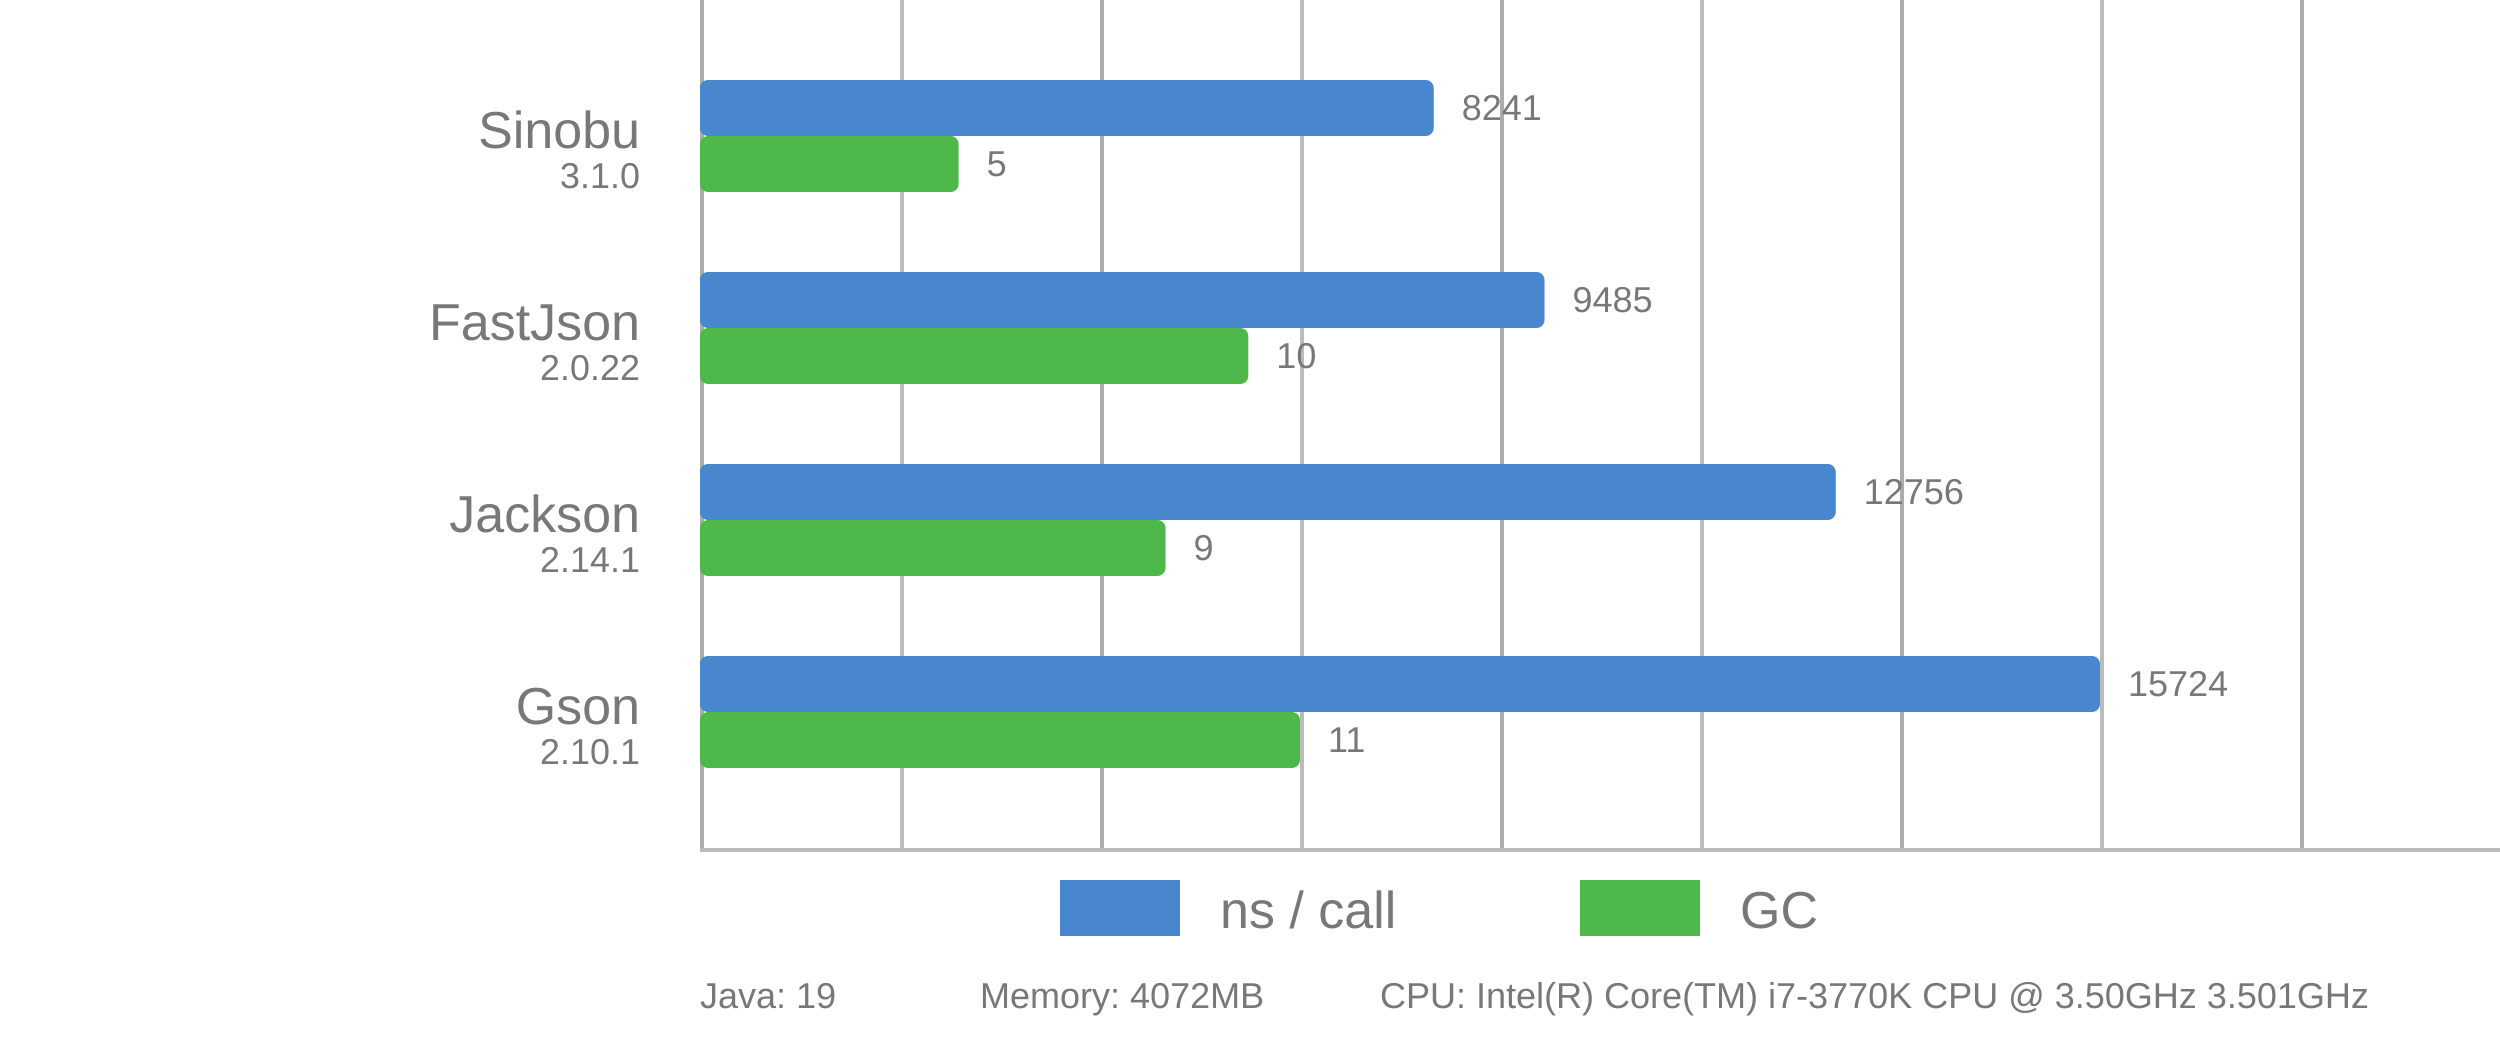
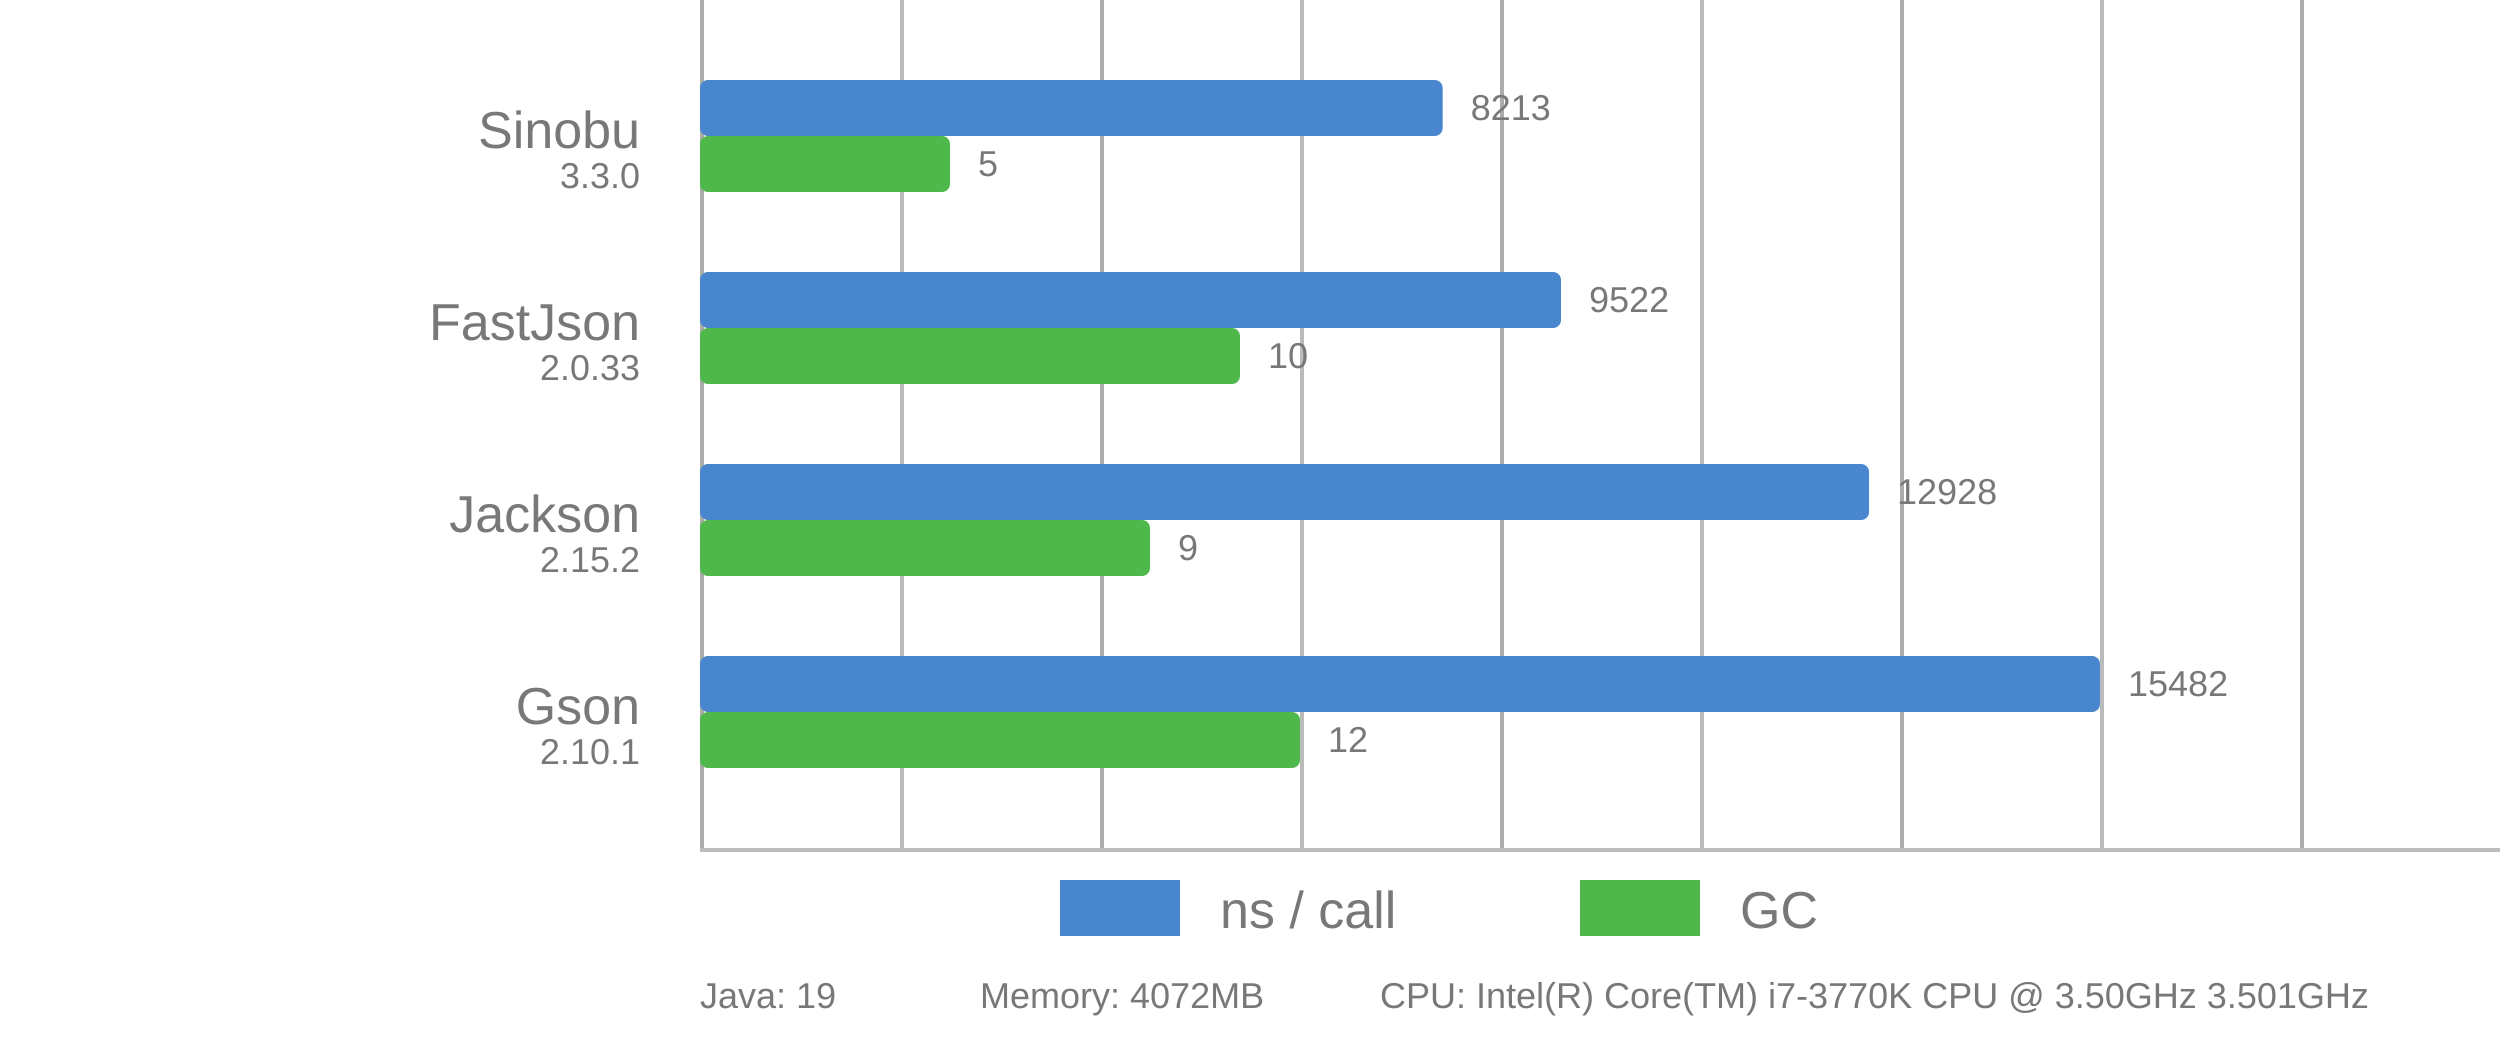
<svg xmlns="http://www.w3.org/2000/svg" viewBox="0 0 625 262">
  <style>
      text {
          font-family: Arial;
          font-size: 13px;
          fill: #787878;
      }

      .desc {
          font-size: 9px;
      }

      .vline {
          fill: #acacac;
          stroke: none;
          stroke-width: 0;
      }

      .subline {
          fill: #bbb;
          stroke: none;
          stroke-width: 0;
      }

      .call {
          fill: #4886CD;
          stroke-linejoin: round;
          height: 14px;
      }

      .gc {
          fill: #4FB84B;
          stroke-linejoin: round;
          height: 14px;
      }
  </style>
  <g>
    <rect x="175" y="0" width="1" height="212" class="vline" />
    <rect x="275" y="0" width="1" height="212" class="vline" />
    <rect x="375" y="0" width="1" height="212" class="vline" />
    <rect x="475" y="0" width="1" height="212" class="vline" />
    <rect x="575" y="0" width="1" height="212" class="vline" />
    <rect x="225" y="0" width="1" height="212" class="subline" />
    <rect x="325" y="0" width="1" height="212" class="subline" />
    <rect x="425" y="0" width="1" height="212" class="subline" />
    <rect x="525" y="0" width="1" height="212" class="subline" />
    <rect x="175" y="212" width="450" height="1" class="subline" />
    <rect x="265" y="220" width="30" class="call" />
    <text x="305" y="232">ns / call</text>
    <rect x="395" y="220" width="30" class="gc" />
    <text x="435" y="232">GC</text>
  </g>
-   <rect x="175" y="20" width="183.436" rx="2" ry="2" class="call" />
-   <rect x="175" y="34" width="64.655" rx="2" ry="2" class="gc" />
+   <rect x="175" y="20" width="185.67" rx="2" ry="2" class="call" />
+   <rect x="175" y="34" width="62.5" rx="2" ry="2" class="gc" />
  <text x="160" y="37" text-anchor="end">Sinobu</text>
-   <text x="160" y="47" text-anchor="end" class="desc">3.1.0</text>
-   <text x="365.436" y="30" class="desc">8241</text>
-   <text x="246.655" y="44" class="desc">5</text>
-   <rect x="175" y="68" width="211.126" rx="2" ry="2" class="call" />
-   <rect x="175" y="82" width="137.069" rx="2" ry="2" class="gc" />
+   <text x="160" y="47" text-anchor="end" class="desc">3.3.0</text>
+   <text x="367.67" y="30" class="desc">8213</text>
+   <text x="244.5" y="44" class="desc">5</text>
+   <rect x="175" y="68" width="215.263" rx="2" ry="2" class="call" />
+   <rect x="175" y="82" width="135" rx="2" ry="2" class="gc" />
  <text x="160" y="85" text-anchor="end">FastJson</text>
-   <text x="160" y="95" text-anchor="end" class="desc">2.0.22</text>
-   <text x="393.126" y="78" class="desc">9485</text>
-   <text x="319.069" y="92" class="desc">10</text>
-   <rect x="175" y="116" width="283.935" rx="2" ry="2" class="call" />
-   <rect x="175" y="130" width="116.379" rx="2" ry="2" class="gc" />
+   <text x="160" y="95" text-anchor="end" class="desc">2.0.33</text>
+   <text x="397.263" y="78" class="desc">9522</text>
+   <text x="317" y="92" class="desc">10</text>
+   <rect x="175" y="116" width="292.262" rx="2" ry="2" class="call" />
+   <rect x="175" y="130" width="112.5" rx="2" ry="2" class="gc" />
  <text x="160" y="133" text-anchor="end">Jackson</text>
-   <text x="160" y="143" text-anchor="end" class="desc">2.14.1</text>
-   <text x="465.935" y="126" class="desc">12756</text>
-   <text x="298.379" y="140" class="desc">9</text>
+   <text x="160" y="143" text-anchor="end" class="desc">2.15.2</text>
+   <text x="474.262" y="126" class="desc">12928</text>
+   <text x="294.5" y="140" class="desc">9</text>
  <rect x="175" y="164" width="350" rx="2" ry="2" class="call" />
  <rect x="175" y="178" width="150" rx="2" ry="2" class="gc" />
  <text x="160" y="181" text-anchor="end">Gson</text>
  <text x="160" y="191" text-anchor="end" class="desc">2.10.1</text>
-   <text x="532" y="174" class="desc">15724</text>
-   <text x="332" y="188" class="desc">11</text>
+   <text x="532" y="174" class="desc">15482</text>
+   <text x="332" y="188" class="desc">12</text>
  <text x="175" y="252" class="desc">Java: 19</text>
  <text x="245" y="252" class="desc">Memory: 4072MB</text>
  <text x="345" y="252" class="desc">CPU: Intel(R) Core(TM) i7-3770K CPU @ 3.50GHz 3.501GHz</text>
</svg>
